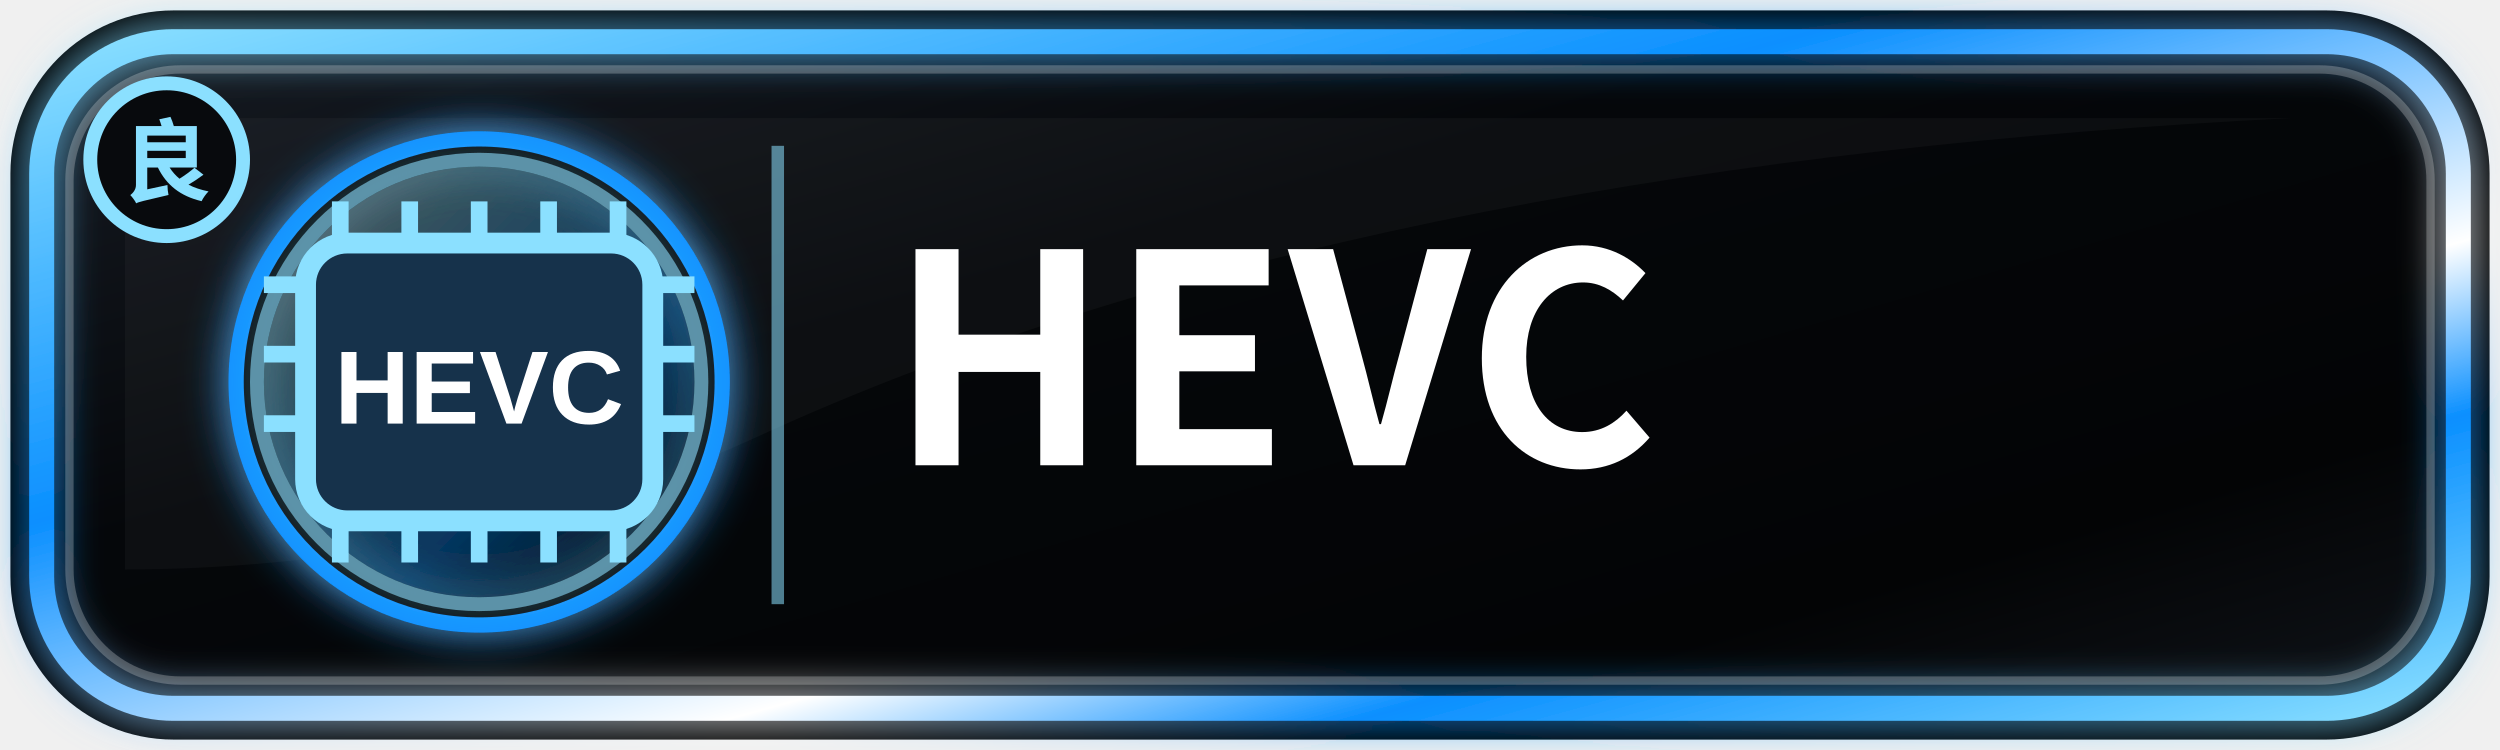
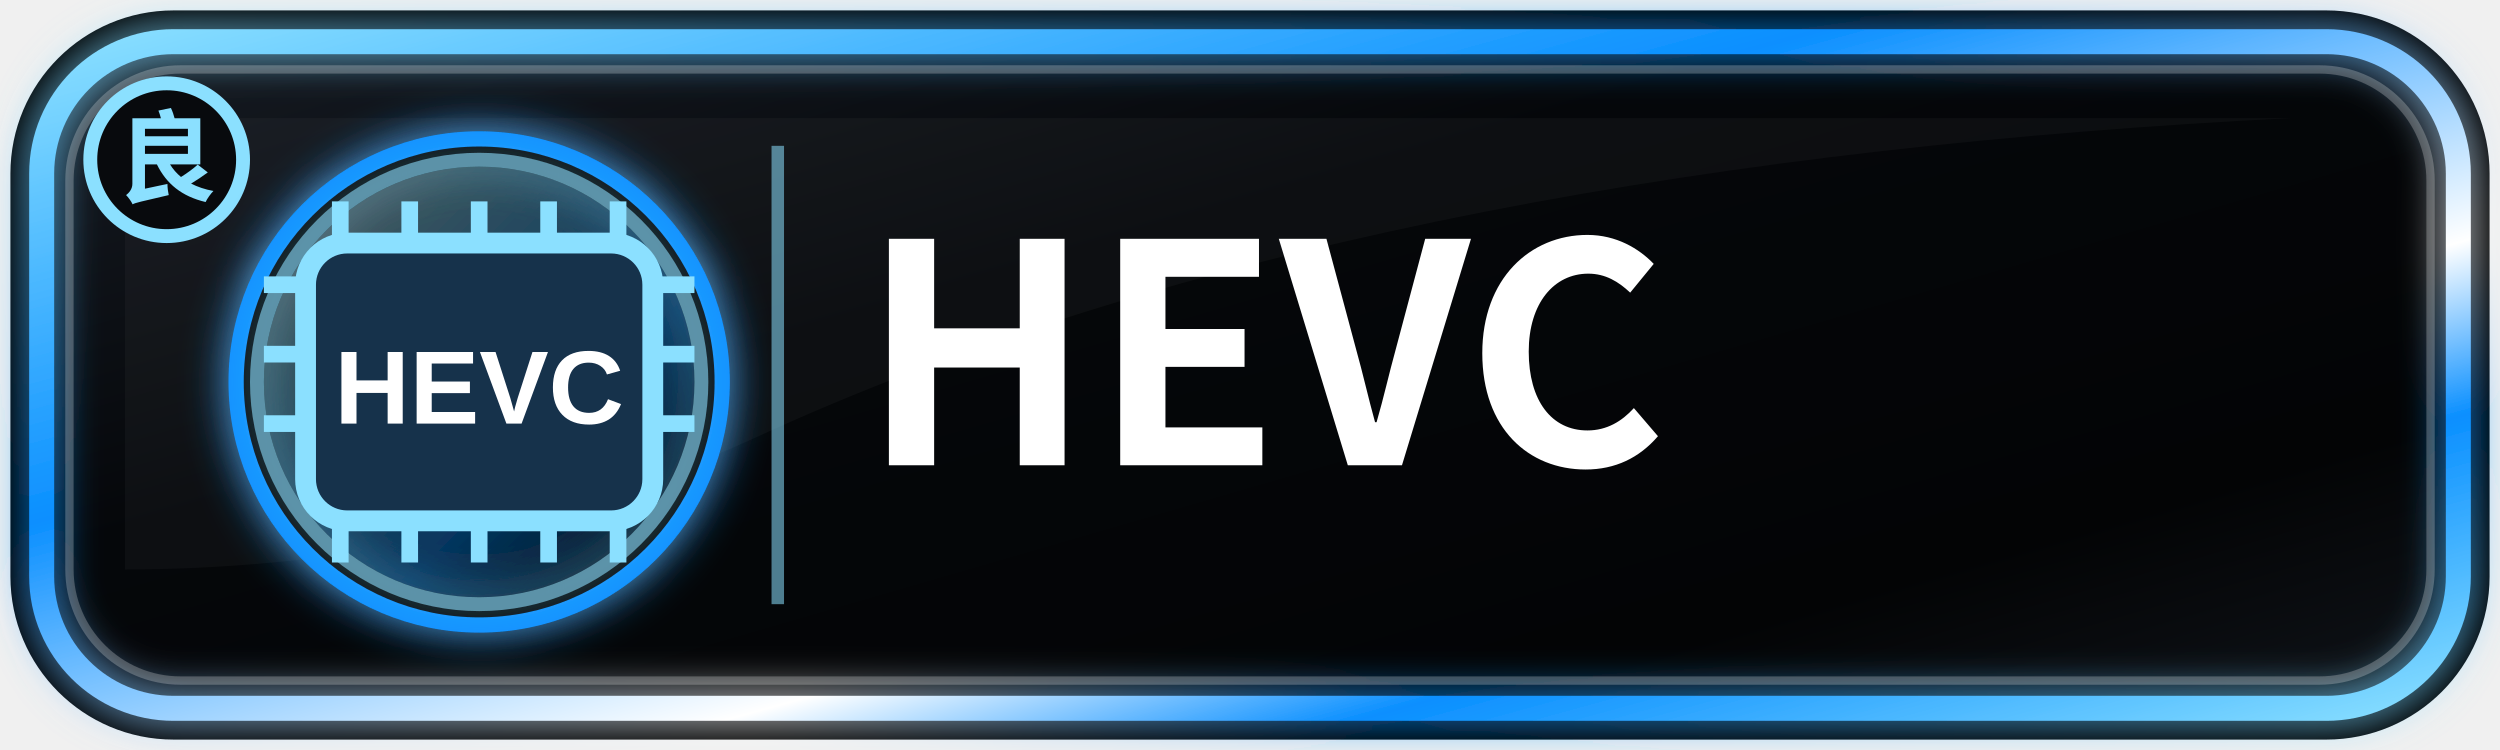
<svg xmlns="http://www.w3.org/2000/svg" width="360" height="108" viewBox="0 0 360 108">
  <defs>
    <linearGradient id="bg" x1="0" y1="0" x2="1" y2="1">
      <stop offset="0" stop-color="#171C24" />
      <stop offset=".38" stop-color="#05070A" />
      <stop offset=".78" stop-color="#030405" />
      <stop offset="1" stop-color="#11151B" />
    </linearGradient>
    <linearGradient id="edge" x1="0" y1="0" x2="1" y2="1">
      <stop offset="0" stop-color="#8BE0FF" />
      <stop offset=".36" stop-color="#0A8FFF" />
      <stop offset=".65" stop-color="#FFFFFF" />
      <stop offset=".78" stop-color="#0A8FFF" />
      <stop offset="1" stop-color="#8BE0FF" />
    </linearGradient>
    <linearGradient id="iconFill" x1="0" y1="0" x2="1" y2="1">
      <stop offset="0" stop-color="#FFFFFF" />
      <stop offset=".25" stop-color="#8BE0FF" />
      <stop offset=".65" stop-color="#0A8FFF" />
      <stop offset="1" stop-color="#0B0D12" />
    </linearGradient>
    <linearGradient id="gold" x1="0" y1="0" x2="1" y2="1">
      <stop offset="0" stop-color="#FFF1A8" />
      <stop offset=".3" stop-color="#FFD45E" />
      <stop offset=".72" stop-color="#B56A00" />
      <stop offset="1" stop-color="#FFF1A8" />
    </linearGradient>
    <filter id="glow" x="-40%" y="-40%" width="180%" height="180%">
      <feGaussianBlur stdDeviation="3" result="b" />
      <feMerge>
        <feMergeNode in="b" />
        <feMergeNode in="SourceGraphic" />
      </feMerge>
    </filter>
    <filter id="soft" x="-20%" y="-20%" width="140%" height="140%">
      <feGaussianBlur stdDeviation="1.2" />
    </filter>
  </defs>
  <rect x="3" y="3" width="354" height="102" rx="22" fill="url(#bg)" stroke="#000000" stroke-width="3" />
  <rect x="6" y="6" width="348" height="96" rx="19" fill="none" stroke="url(#edge)" stroke-width="3.6" filter="url(#glow)" />
  <rect x="10" y="10" width="340" height="88" rx="16" fill="none" stroke="#FFFFFF" stroke-opacity=".24" stroke-width="1.2" />
  <path d="M18 17H330C250 21 173 34 111 62C79 77 45 82 18 82Z" fill="#FFFFFF" opacity=".035" />
  <circle cx="24" cy="23" r="11" fill="#080A0D" stroke="#8BE0FF" stroke-width="2" />
-   <text x="24" y="28" text-anchor="middle" font-family="Noto Sans CJK SC,Arial,sans-serif" font-size="13" font-weight="900" fill="#8BE0FF">良</text>
+   <text x="24" y="28" text-anchor="middle" font-family="Noto Sans CJK SC,Arial,sans-serif" font-size="14.5" font-weight="900" fill="#8BE0FF">良</text>
  <g filter="url(#glow)">
    <circle cx="69" cy="55" r="35" fill="#05070A" stroke="#0A8FFF" stroke-width="2.2" />
    <circle cx="69" cy="55" r="31" fill="url(#iconFill)" opacity=".34" />
    <circle cx="69" cy="55" r="32" fill="none" stroke="#8BE0FF" stroke-opacity=".58" stroke-width="2" filter="url(#glow)" />
    <rect x="44" y="35" width="50" height="40" rx="6" fill="#15304B" stroke="#8BE0FF" stroke-width="3" />
    <path d="M49 29v6M59 29v6M69 29v6M79 29v6M89 29v6M49 75v6M59 75v6M69 75v6M79 75v6M89 75v6M38 41h6M38 51h6M38 61h6M94 41h6M94 51h6M94 61h6" stroke="#8BE0FF" stroke-width="2.4" />
    <text x="69" y="61" text-anchor="middle" font-family="Arial,sans-serif" font-size="15" font-weight="900" fill="#FFFFFF">HEVC</text>
  </g>
  <path d="M112 21v66" stroke="#8BE0FF" stroke-opacity=".55" stroke-width="1.8" />
-   <text x="128" y="67" font-family="Noto Sans CJK SC,Arial,sans-serif" font-size="42" font-weight="900" fill="#FFFFFF">HEVC</text>
+   <text x="124" y="67" font-family="Noto Sans CJK SC,Arial,sans-serif" font-size="44" font-weight="900" fill="#FFFFFF">HEVC</text>
</svg>
